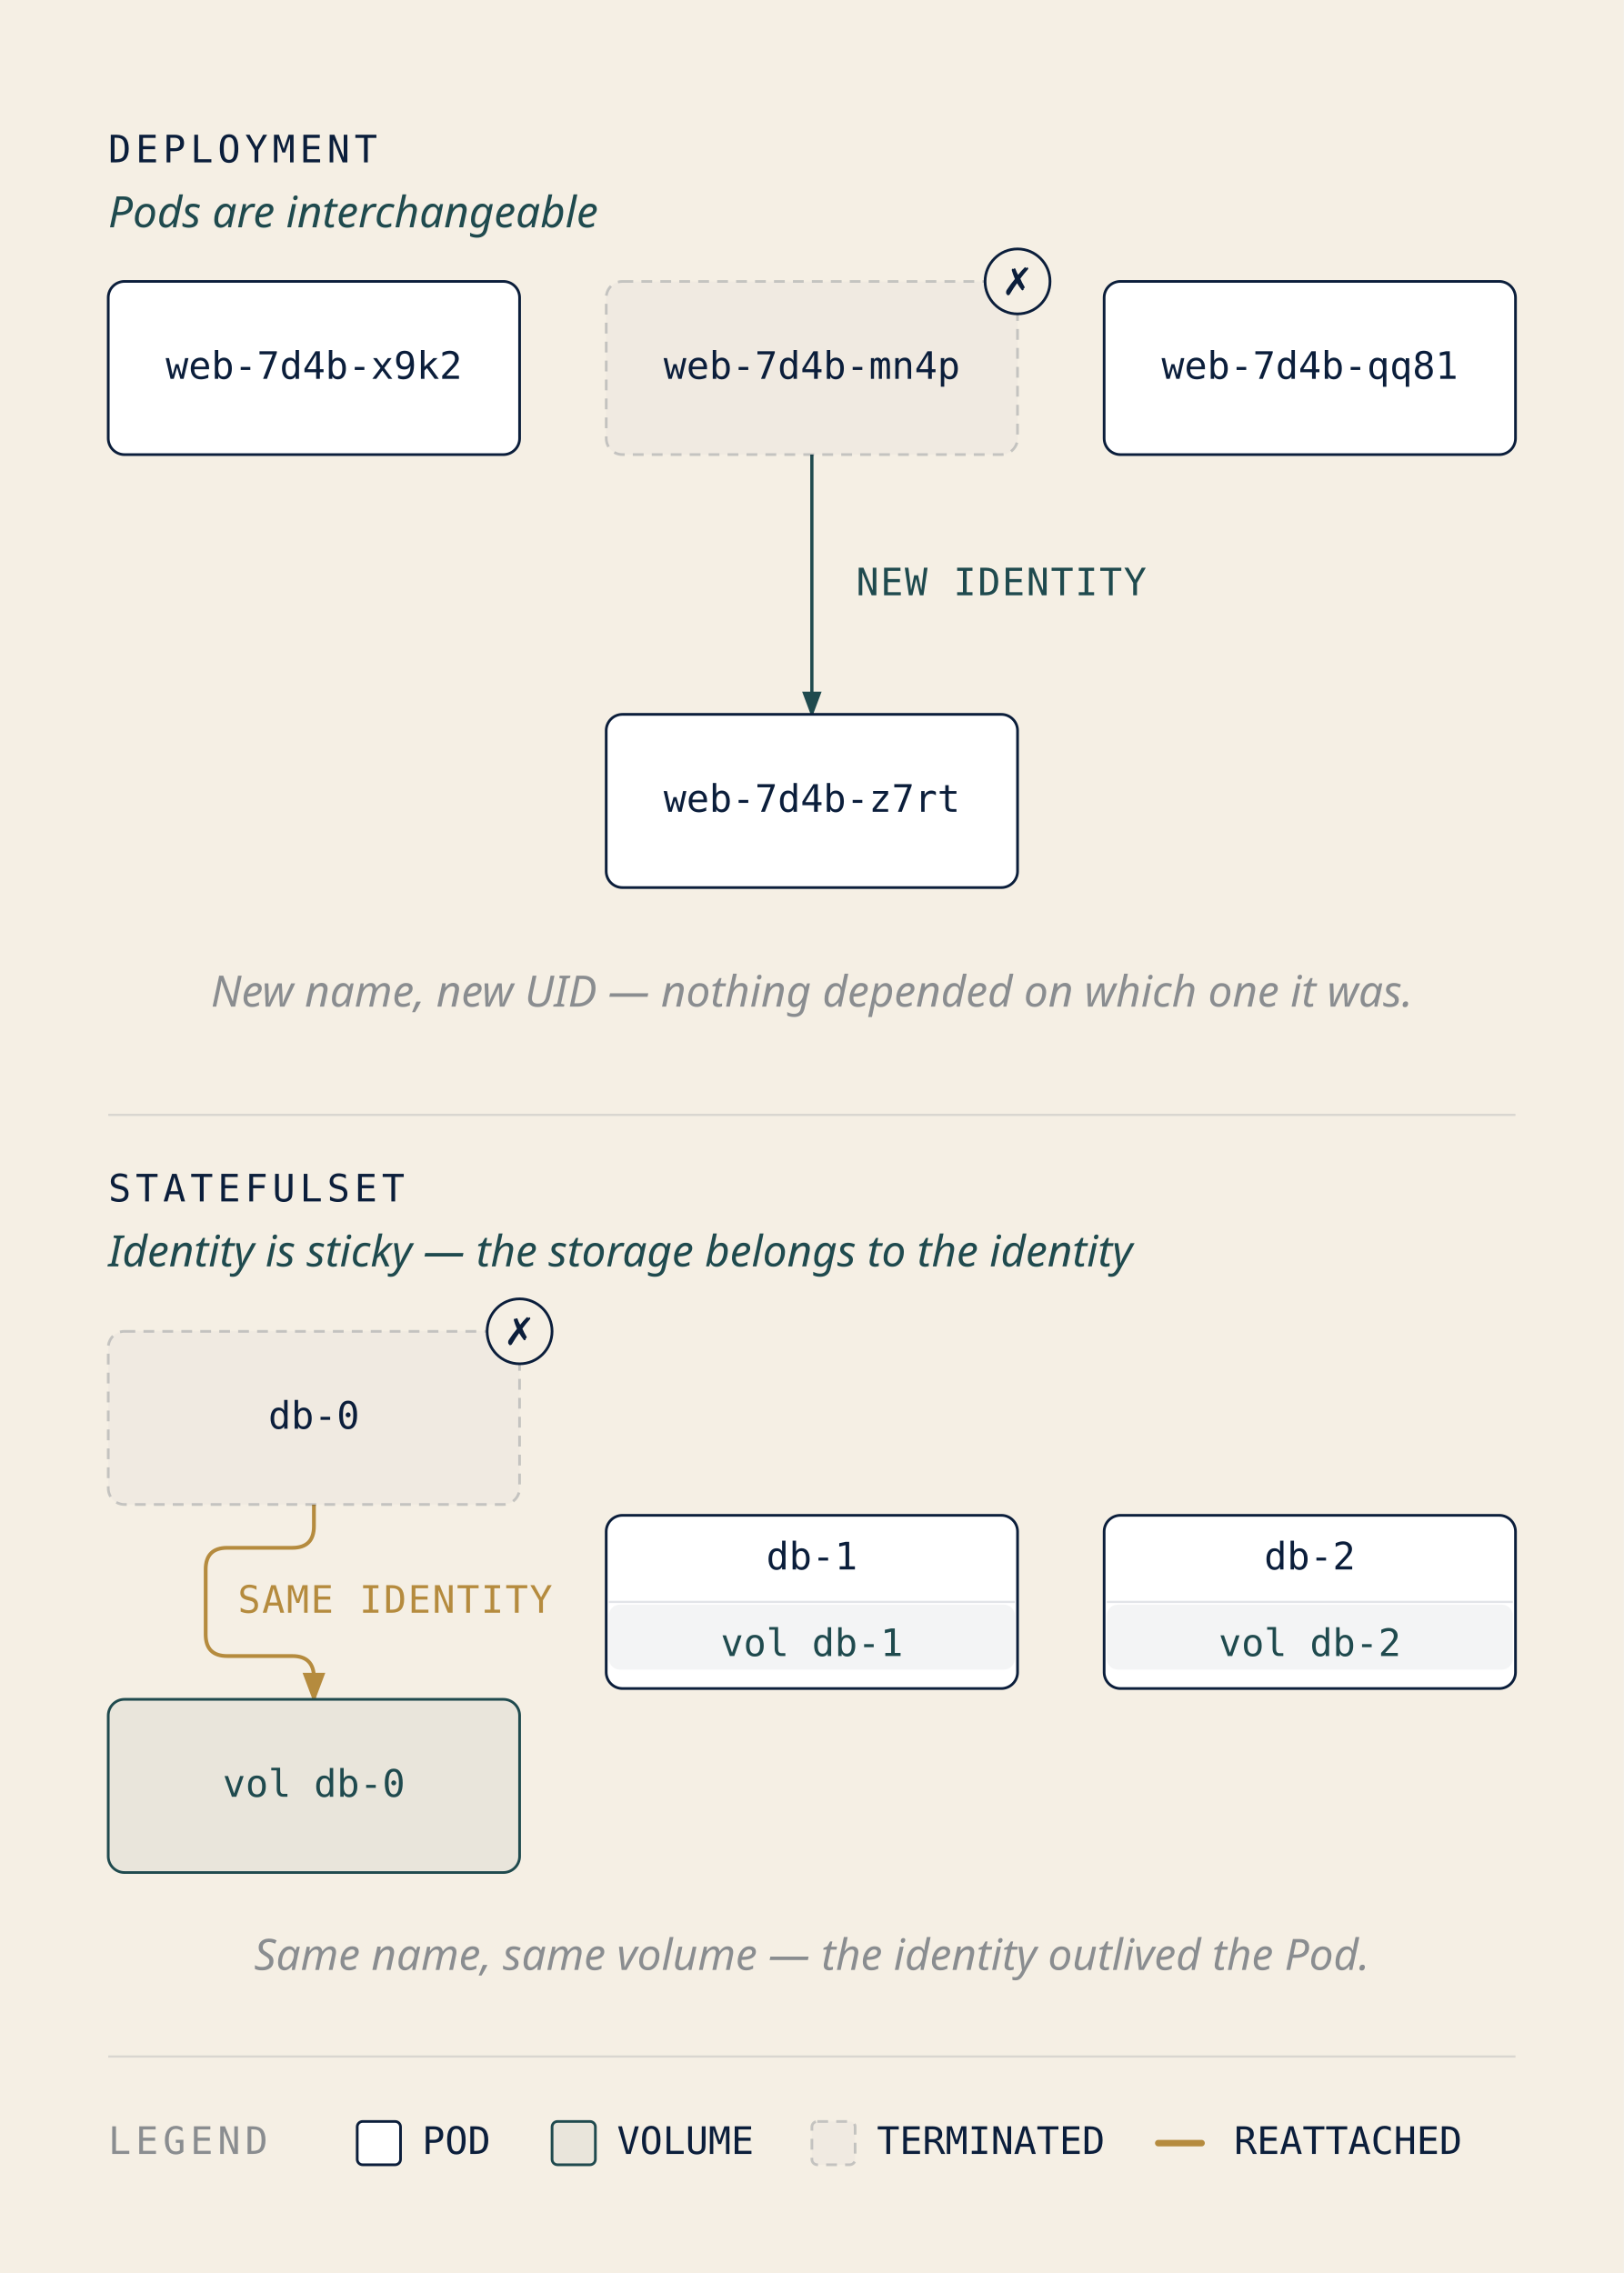
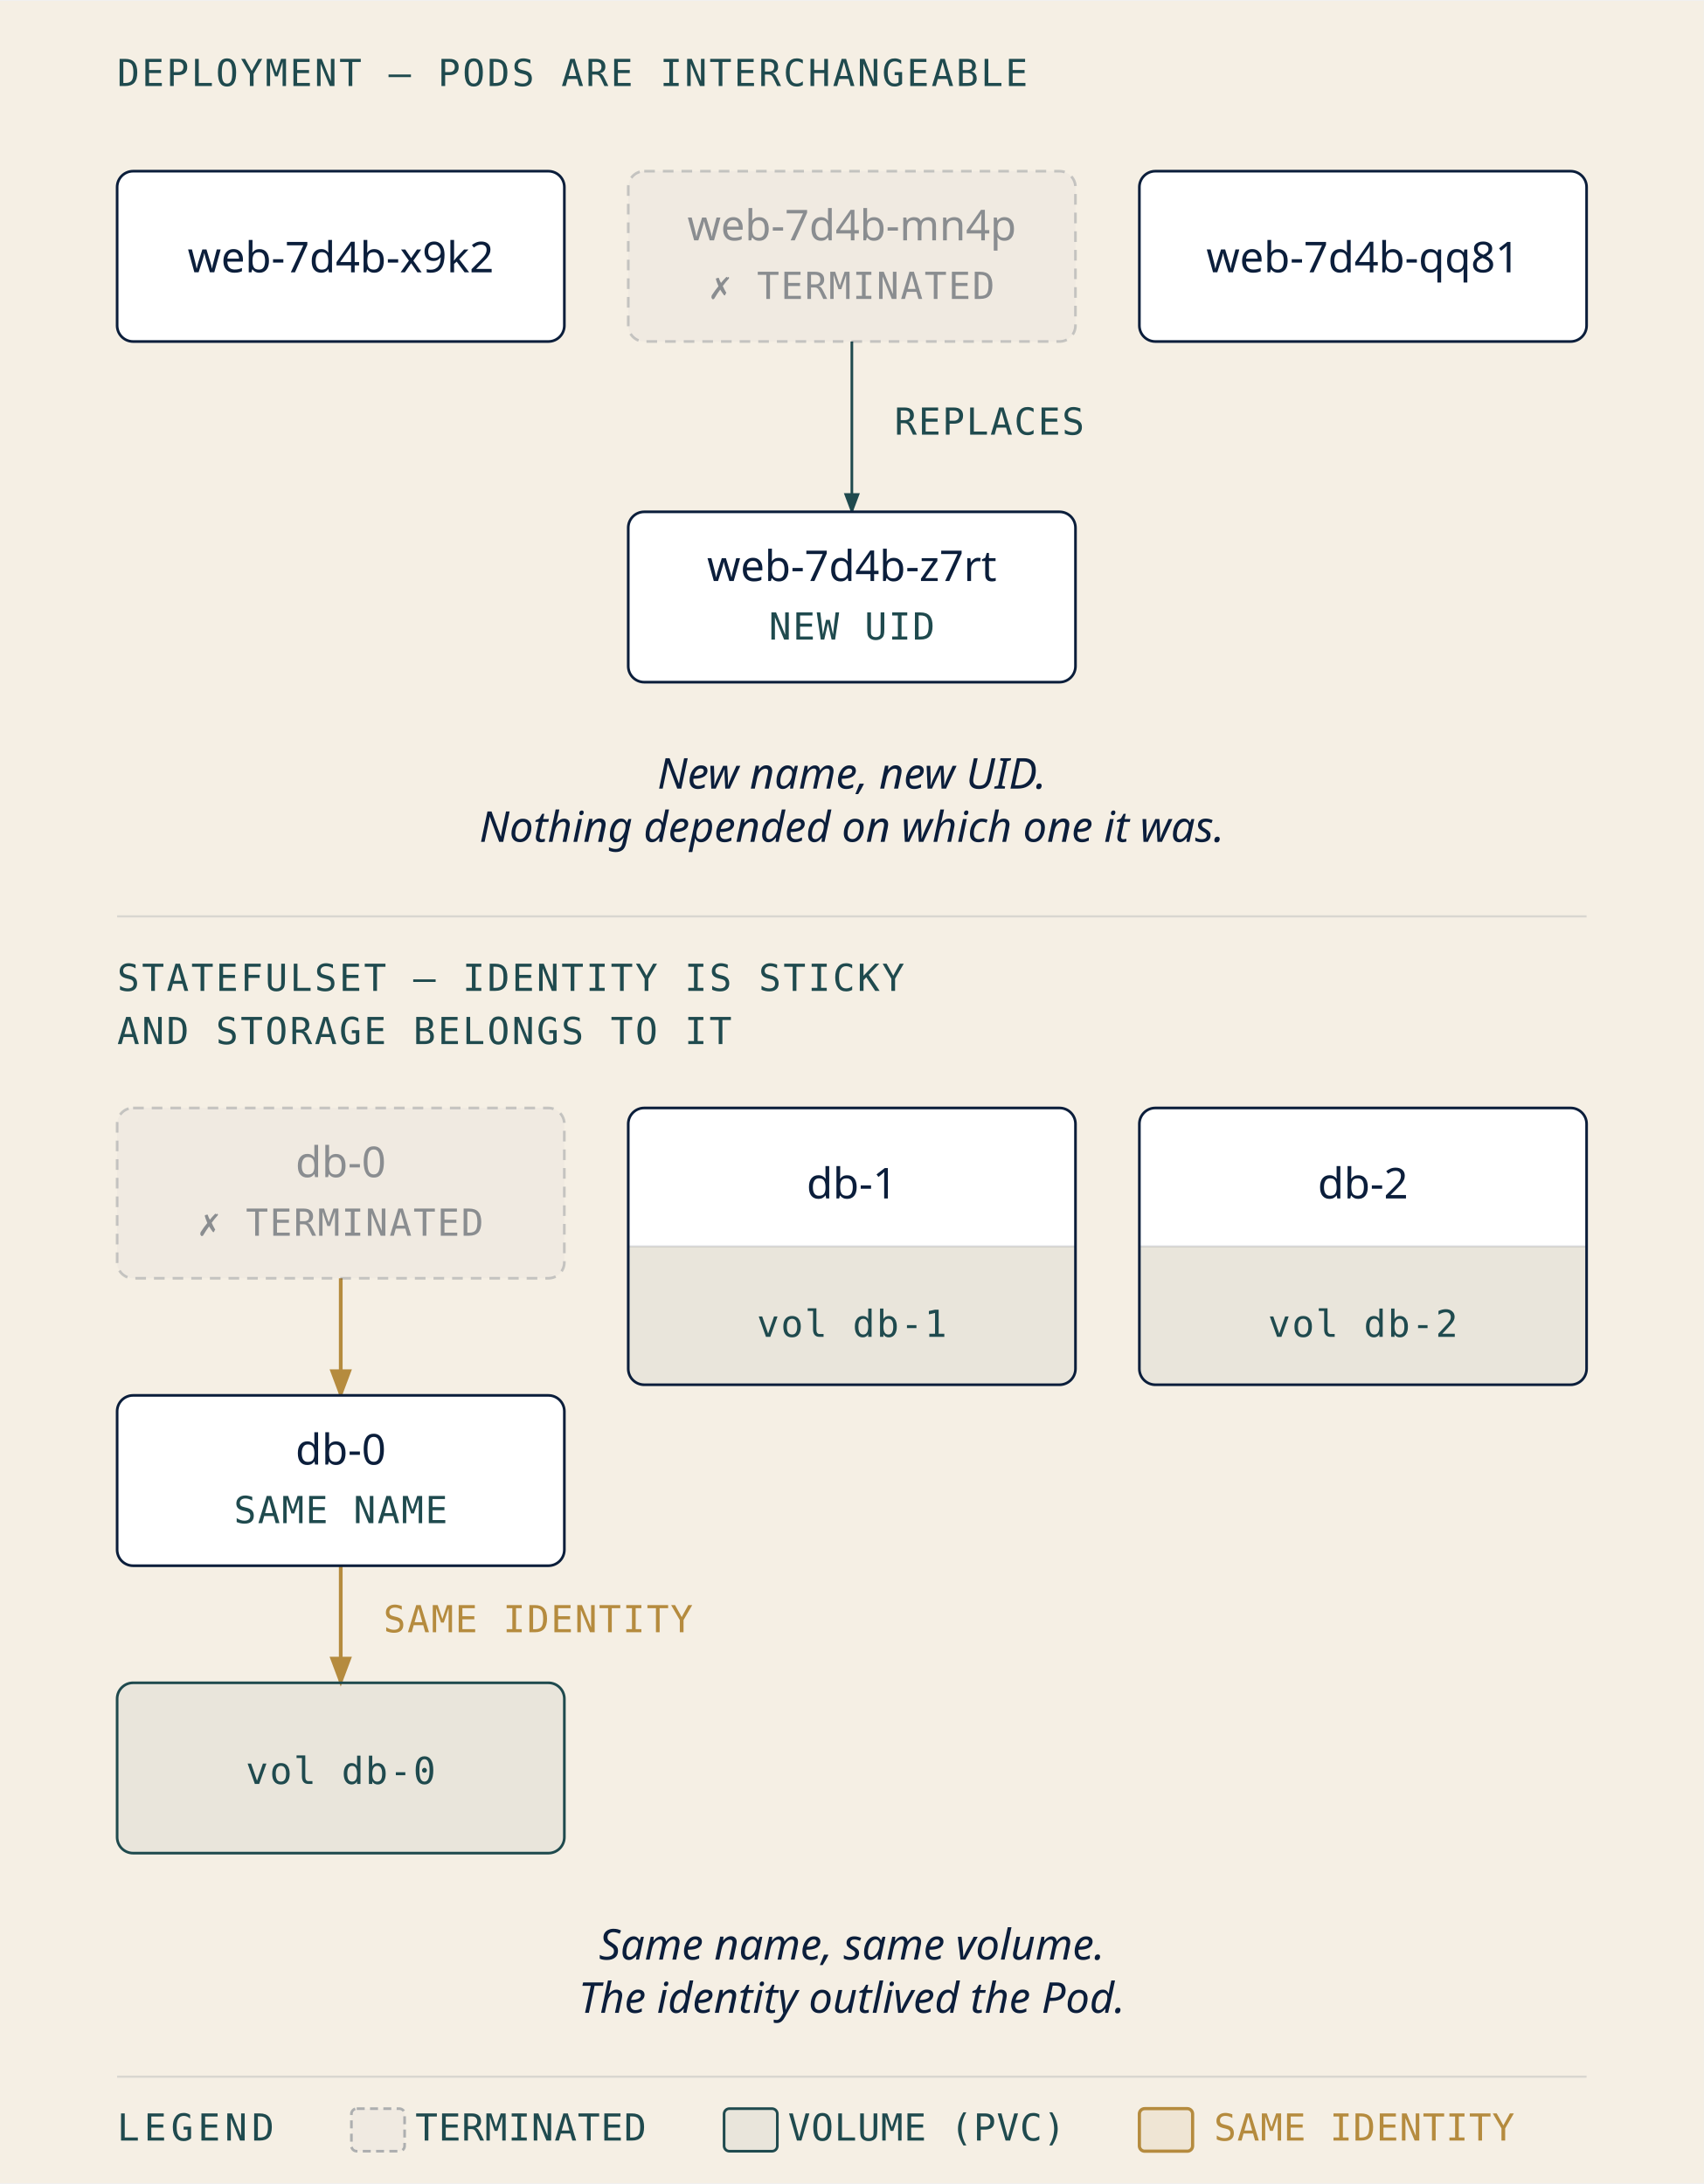
- <svg xmlns="http://www.w3.org/2000/svg" viewBox="0 0 600 840" role="img" aria-labelledby="sfs-vs-deploy-title sfs-vs-deploy-desc" width="600" height="840">
+ <svg xmlns="http://www.w3.org/2000/svg" viewBox="0 0 640 820" role="img" aria-labelledby="ch06fig05-title ch06fig05-desc" width="620" height="795">
  <defs>
    <marker id="arrow" markerWidth="8" markerHeight="6" refX="7" refY="3" orient="auto">
      <polygon points="0 0, 8 3, 0 6" fill="#1F4A4E" />
    </marker>
    <marker id="arrow-accent" markerWidth="8" markerHeight="6" refX="7" refY="3" orient="auto">
      <polygon points="0 0, 8 3, 0 6" fill="#B58B3E" />
    </marker>
-     <marker id="arrow-link" markerWidth="8" markerHeight="6" refX="7" refY="3" orient="auto">
-       <polygon points="0 0, 8 3, 0 6" fill="#1F4A4E" />
-     </marker>
+     <clipPath id="clip-db1">
+       <rect x="236" y="416" width="168" height="104" rx="6" />
+     </clipPath>
+     <clipPath id="clip-db2">
+       <rect x="428" y="416" width="168" height="104" rx="6" />
+     </clipPath>
  </defs>
-   <rect width="100%" height="100%" fill="#F5EFE4" />
-   <text x="40" y="60" font-family="'Fira Mono', monospace" font-size="14" font-weight="500" letter-spacing="0.12em" fill="#0B1E3B">DEPLOYMENT</text>
-   <text x="40" y="84" font-family="'Fira Sans', sans-serif" font-style="italic" font-size="16" fill="#1F4A4E">Pods are interchangeable</text>
-   <line x1="300" y1="168" x2="300" y2="264" stroke="#1F4A4E" stroke-width="1.2" marker-end="url(#arrow)" />
-   <rect x="310" y="206" width="120" height="20" rx="2" fill="#F5EFE4" />
-   <text x="370" y="220" text-anchor="middle" font-family="'Fira Mono', monospace" font-size="14" letter-spacing="0.04em" fill="#1F4A4E">NEW IDENTITY</text>
-   <rect x="40" y="104" width="152" height="64" rx="6" fill="#F5EFE4" />
-   <rect x="40" y="104" width="152" height="64" rx="6" fill="#ffffff" stroke="#0B1E3B" stroke-width="1" />
-   <text x="116" y="140" text-anchor="middle" font-family="'Fira Mono', monospace" font-size="14" font-weight="500" fill="#0B1E3B">web-7d4b-x9k2</text>
-   <rect x="224" y="104" width="152" height="64" rx="6" fill="#F5EFE4" />
-   <rect x="224" y="104" width="152" height="64" rx="6" fill="rgba(11,30,59,0.02)" stroke="rgba(11,30,59,0.20)" stroke-width="1" stroke-dasharray="4,3" />
-   <text x="300" y="140" text-anchor="middle" font-family="'Fira Mono', monospace" font-size="14" font-weight="500" fill="#0B1E3B">web-7d4b-mn4p</text>
-   <circle cx="376" cy="104" r="12" fill="#F5EFE4" stroke="#0B1E3B" stroke-width="1" />
-   <text x="376" y="109" text-anchor="middle" font-family="'Fira Sans', sans-serif" font-size="14" fill="#0B1E3B">✗</text>
-   <rect x="408" y="104" width="152" height="64" rx="6" fill="#F5EFE4" />
-   <rect x="408" y="104" width="152" height="64" rx="6" fill="#ffffff" stroke="#0B1E3B" stroke-width="1" />
-   <text x="484" y="140" text-anchor="middle" font-family="'Fira Mono', monospace" font-size="14" font-weight="500" fill="#0B1E3B">web-7d4b-qq81</text>
-   <rect x="224" y="264" width="152" height="64" rx="6" fill="#F5EFE4" />
-   <rect x="224" y="264" width="152" height="64" rx="6" fill="#ffffff" stroke="#0B1E3B" stroke-width="1" />
-   <text x="300" y="300" text-anchor="middle" font-family="'Fira Mono', monospace" font-size="14" font-weight="500" fill="#0B1E3B">web-7d4b-z7rt</text>
-   <text x="300" y="372" text-anchor="middle" font-family="'Fira Sans', sans-serif" font-style="italic" font-size="16" fill="#8A8D90">New name, new UID — nothing depended on which one it was.</text>
-   <line x1="40" y1="412" x2="560" y2="412" stroke="rgba(11,30,59,0.12)" stroke-width="0.8" />
-   <text x="40" y="444" font-family="'Fira Mono', monospace" font-size="14" font-weight="500" letter-spacing="0.12em" fill="#0B1E3B">STATEFULSET</text>
-   <text x="40" y="468" font-family="'Fira Sans', sans-serif" font-style="italic" font-size="16" fill="#1F4A4E">Identity is sticky — the storage belongs to the identity</text>
-   <path d="M116,556 V564 Q116,572 108,572 H84 Q76,572 76,580 V604 Q76,612 84,612 H108 Q116,612 116,620 V628" fill="none" stroke="#B58B3E" stroke-width="1.4" marker-end="url(#arrow-accent)" />
-   <rect x="86" y="582" width="120" height="20" rx="2" fill="#F5EFE4" />
-   <text x="146" y="596" text-anchor="middle" font-family="'Fira Mono', monospace" font-size="14" letter-spacing="0.04em" fill="#B58B3E">SAME IDENTITY</text>
-   <rect x="40" y="492" width="152" height="64" rx="6" fill="#F5EFE4" />
-   <rect x="40" y="492" width="152" height="64" rx="6" fill="rgba(11,30,59,0.02)" stroke="rgba(11,30,59,0.20)" stroke-width="1" stroke-dasharray="4,3" />
-   <text x="116" y="528" text-anchor="middle" font-family="'Fira Mono', monospace" font-size="14" font-weight="500" fill="#0B1E3B">db-0</text>
-   <circle cx="192" cy="492" r="12" fill="#F5EFE4" stroke="#0B1E3B" stroke-width="1" />
-   <text x="192" y="497" text-anchor="middle" font-family="'Fira Sans', sans-serif" font-size="14" fill="#0B1E3B">✗</text>
-   <rect x="40" y="628" width="152" height="64" rx="6" fill="#F5EFE4" />
-   <rect x="40" y="628" width="152" height="64" rx="6" fill="rgba(11,30,59,0.05)" stroke="#1F4A4E" stroke-width="1" />
-   <text x="116" y="664" text-anchor="middle" font-family="'Fira Mono', monospace" font-size="14" fill="#1F4A4E">vol db-0</text>
-   <rect x="224" y="560" width="152" height="64" rx="6" fill="#F5EFE4" />
-   <rect x="224" y="560" width="152" height="64" rx="6" fill="#ffffff" stroke="#0B1E3B" stroke-width="1" />
-   <rect x="225" y="593" width="150" height="24" rx="4" fill="rgba(11,30,59,0.05)" />
-   <line x1="225" y1="592" x2="375" y2="592" stroke="rgba(11,30,59,0.12)" stroke-width="0.8" />
-   <text x="300" y="580" text-anchor="middle" font-family="'Fira Mono', monospace" font-size="14" font-weight="500" fill="#0B1E3B">db-1</text>
-   <text x="300" y="612" text-anchor="middle" font-family="'Fira Mono', monospace" font-size="14" fill="#1F4A4E">vol db-1</text>
-   <rect x="408" y="560" width="152" height="64" rx="6" fill="#F5EFE4" />
-   <rect x="408" y="560" width="152" height="64" rx="6" fill="#ffffff" stroke="#0B1E3B" stroke-width="1" />
-   <rect x="409" y="593" width="150" height="24" rx="4" fill="rgba(11,30,59,0.05)" />
-   <line x1="409" y1="592" x2="559" y2="592" stroke="rgba(11,30,59,0.12)" stroke-width="0.8" />
-   <text x="484" y="580" text-anchor="middle" font-family="'Fira Mono', monospace" font-size="14" font-weight="500" fill="#0B1E3B">db-2</text>
-   <text x="484" y="612" text-anchor="middle" font-family="'Fira Mono', monospace" font-size="14" fill="#1F4A4E">vol db-2</text>
-   <text x="300" y="728" text-anchor="middle" font-family="'Fira Sans', sans-serif" font-style="italic" font-size="16" fill="#8A8D90">Same name, same volume — the identity outlived the Pod.</text>
-   <line x1="40" y1="760" x2="560" y2="760" stroke="rgba(11,30,59,0.12)" stroke-width="0.8" />
-   <text x="40" y="796" font-family="'Fira Mono', monospace" font-size="14" font-weight="500" letter-spacing="0.12em" fill="#8A8D90">LEGEND</text>
-   <rect x="132" y="784" width="16" height="16" rx="2" fill="#ffffff" stroke="#0B1E3B" stroke-width="1" />
-   <text x="156" y="796" font-family="'Fira Mono', monospace" font-size="14" fill="#0B1E3B">POD</text>
-   <rect x="204" y="784" width="16" height="16" rx="2" fill="rgba(11,30,59,0.05)" stroke="#1F4A4E" stroke-width="1" />
-   <text x="228" y="796" font-family="'Fira Mono', monospace" font-size="14" fill="#0B1E3B">VOLUME</text>
-   <rect x="300" y="784" width="16" height="16" rx="2" fill="rgba(11,30,59,0.02)" stroke="rgba(11,30,59,0.20)" stroke-width="1" stroke-dasharray="4,3" />
-   <text x="324" y="796" font-family="'Fira Mono', monospace" font-size="14" fill="#0B1E3B">TERMINATED</text>
-   <line x1="428" y1="792" x2="444" y2="792" stroke="#B58B3E" stroke-width="2.4" stroke-linecap="round" />
-   <text x="456" y="796" font-family="'Fira Mono', monospace" font-size="14" fill="#0B1E3B">REATTACHED</text>
+   <rect width="640" height="820" fill="#F5EFE4" />
+   <text x="44" y="32" fill="#1F4A4E" font-size="14" font-weight="500" font-family="'Fira Mono', monospace" letter-spacing="0.06em">DEPLOYMENT — PODS ARE INTERCHANGEABLE</text>
+   <line x1="320" y1="128" x2="320" y2="192" stroke="#1F4A4E" stroke-width="1" marker-end="url(#arrow)" />
+   <rect x="330" y="152" width="80" height="16" fill="#F5EFE4" />
+   <text x="336" y="163" fill="#1F4A4E" font-size="14" font-family="'Fira Mono', monospace" letter-spacing="0.04em">REPLACES</text>
+   <rect x="44" y="64" width="168" height="64" rx="6" fill="#FFFFFF" stroke="#0B1E3B" stroke-width="1" />
+   <text x="128" y="102" text-anchor="middle" fill="#0B1E3B" font-size="16" font-weight="500" font-family="'Fira Sans', sans-serif">web-7d4b-x9k2</text>
+   <rect x="236" y="64" width="168" height="64" rx="6" fill="rgba(11,30,59,0.02)" stroke="rgba(11,30,59,0.20)" stroke-width="1" stroke-dasharray="4,3" />
+   <text x="320" y="90" text-anchor="middle" fill="#8A8D90" font-size="16" font-weight="500" font-family="'Fira Sans', sans-serif">web-7d4b-mn4p</text>
+   <text x="320" y="112" text-anchor="middle" fill="#8A8D90" font-size="14" font-family="'Fira Mono', monospace" letter-spacing="0.04em">✗ TERMINATED</text>
+   <rect x="428" y="64" width="168" height="64" rx="6" fill="#FFFFFF" stroke="#0B1E3B" stroke-width="1" />
+   <text x="512" y="102" text-anchor="middle" fill="#0B1E3B" font-size="16" font-weight="500" font-family="'Fira Sans', sans-serif">web-7d4b-qq81</text>
+   <rect x="236" y="192" width="168" height="64" rx="6" fill="#FFFFFF" stroke="#0B1E3B" stroke-width="1" />
+   <text x="320" y="218" text-anchor="middle" fill="#0B1E3B" font-size="16" font-weight="500" font-family="'Fira Sans', sans-serif">web-7d4b-z7rt</text>
+   <text x="320" y="240" text-anchor="middle" fill="#1F4A4E" font-size="14" font-family="'Fira Mono', monospace" letter-spacing="0.04em">NEW UID</text>
+   <text x="320" y="296" text-anchor="middle" fill="#0B1E3B" font-size="16" font-style="italic" font-family="'Fira Sans', sans-serif">New name, new UID.</text>
+   <text x="320" y="316" text-anchor="middle" fill="#0B1E3B" font-size="16" font-style="italic" font-family="'Fira Sans', sans-serif">Nothing depended on which one it was.</text>
+   <line x1="44" y1="344" x2="596" y2="344" stroke="rgba(11,30,59,0.12)" stroke-width="0.8" />
+   <text x="44" y="372" fill="#1F4A4E" font-size="14" font-weight="500" font-family="'Fira Mono', monospace" letter-spacing="0.06em">STATEFULSET — IDENTITY IS STICKY</text>
+   <text x="44" y="392" fill="#1F4A4E" font-size="14" font-weight="500" font-family="'Fira Mono', monospace" letter-spacing="0.06em">AND STORAGE BELONGS TO IT</text>
+   <line x1="128" y1="480" x2="128" y2="524" stroke="#B58B3E" stroke-width="1.4" marker-end="url(#arrow-accent)" />
+   <line x1="128" y1="588" x2="128" y2="632" stroke="#B58B3E" stroke-width="1.4" marker-end="url(#arrow-accent)" />
+   <rect x="138" y="602" width="128" height="16" fill="#F5EFE4" />
+   <text x="144" y="613" fill="#B58B3E" font-size="14" font-weight="500" font-family="'Fira Mono', monospace" letter-spacing="0.04em">SAME IDENTITY</text>
+   <rect x="44" y="416" width="168" height="64" rx="6" fill="rgba(11,30,59,0.02)" stroke="rgba(11,30,59,0.20)" stroke-width="1" stroke-dasharray="4,3" />
+   <text x="128" y="442" text-anchor="middle" fill="#8A8D90" font-size="16" font-weight="500" font-family="'Fira Sans', sans-serif">db-0</text>
+   <text x="128" y="464" text-anchor="middle" fill="#8A8D90" font-size="14" font-family="'Fira Mono', monospace" letter-spacing="0.04em">✗ TERMINATED</text>
+   <g clip-path="url(#clip-db1)">
+     <rect x="236" y="416" width="168" height="52" fill="#FFFFFF" />
+     <rect x="236" y="468" width="168" height="52" fill="rgba(11,30,59,0.05)" />
+   </g>
+   <rect x="236" y="416" width="168" height="104" rx="6" fill="none" stroke="#0B1E3B" stroke-width="1" />
+   <line x1="236" y1="468" x2="404" y2="468" stroke="rgba(11,30,59,0.12)" stroke-width="0.8" />
+   <text x="320" y="450" text-anchor="middle" fill="#0B1E3B" font-size="16" font-weight="500" font-family="'Fira Sans', sans-serif">db-1</text>
+   <text x="320" y="502" text-anchor="middle" fill="#1F4A4E" font-size="14" font-weight="500" font-family="'Fira Mono', monospace" letter-spacing="0.04em">vol db-1</text>
+   <g clip-path="url(#clip-db2)">
+     <rect x="428" y="416" width="168" height="52" fill="#FFFFFF" />
+     <rect x="428" y="468" width="168" height="52" fill="rgba(11,30,59,0.05)" />
+   </g>
+   <rect x="428" y="416" width="168" height="104" rx="6" fill="none" stroke="#0B1E3B" stroke-width="1" />
+   <line x1="428" y1="468" x2="596" y2="468" stroke="rgba(11,30,59,0.12)" stroke-width="0.8" />
+   <text x="512" y="450" text-anchor="middle" fill="#0B1E3B" font-size="16" font-weight="500" font-family="'Fira Sans', sans-serif">db-2</text>
+   <text x="512" y="502" text-anchor="middle" fill="#1F4A4E" font-size="14" font-weight="500" font-family="'Fira Mono', monospace" letter-spacing="0.04em">vol db-2</text>
+   <rect x="44" y="524" width="168" height="64" rx="6" fill="#FFFFFF" stroke="#0B1E3B" stroke-width="1" />
+   <text x="128" y="550" text-anchor="middle" fill="#0B1E3B" font-size="16" font-weight="500" font-family="'Fira Sans', sans-serif">db-0</text>
+   <text x="128" y="572" text-anchor="middle" fill="#1F4A4E" font-size="14" font-family="'Fira Mono', monospace" letter-spacing="0.04em">SAME NAME</text>
+   <rect x="44" y="632" width="168" height="64" rx="6" fill="rgba(11,30,59,0.05)" stroke="#1F4A4E" stroke-width="1" />
+   <text x="128" y="670" text-anchor="middle" fill="#1F4A4E" font-size="14" font-weight="500" font-family="'Fira Mono', monospace" letter-spacing="0.04em">vol db-0</text>
+   <text x="320" y="736" text-anchor="middle" fill="#0B1E3B" font-size="16" font-style="italic" font-family="'Fira Sans', sans-serif">Same name, same volume.</text>
+   <text x="320" y="756" text-anchor="middle" fill="#0B1E3B" font-size="16" font-style="italic" font-family="'Fira Sans', sans-serif">The identity outlived the Pod.</text>
+   <line x1="44" y1="780" x2="596" y2="780" stroke="rgba(11,30,59,0.12)" stroke-width="0.8" />
+   <text x="44" y="804" fill="#1F4A4E" font-size="14" font-weight="500" font-family="'Fira Mono', monospace" letter-spacing="0.12em">LEGEND</text>
+   <rect x="132" y="792" width="20" height="16" rx="2" fill="rgba(11,30,59,0.02)" stroke="rgba(11,30,59,0.30)" stroke-width="1" stroke-dasharray="3,2" />
+   <text x="156" y="804" fill="#1F4A4E" font-size="14" font-family="'Fira Mono', monospace" letter-spacing="0.02em">TERMINATED</text>
+   <rect x="272" y="792" width="20" height="16" rx="2" fill="rgba(11,30,59,0.05)" stroke="#1F4A4E" stroke-width="1" />
+   <text x="296" y="804" fill="#1F4A4E" font-size="14" font-family="'Fira Mono', monospace" letter-spacing="0.02em">VOLUME (PVC)</text>
+   <rect x="428" y="792" width="20" height="16" rx="2" fill="rgba(181,139,62,0.10)" stroke="#B58B3E" stroke-width="1.2" />
+   <text x="456" y="804" fill="#B58B3E" font-size="14" font-family="'Fira Mono', monospace" letter-spacing="0.02em">SAME IDENTITY</text>
</svg>
